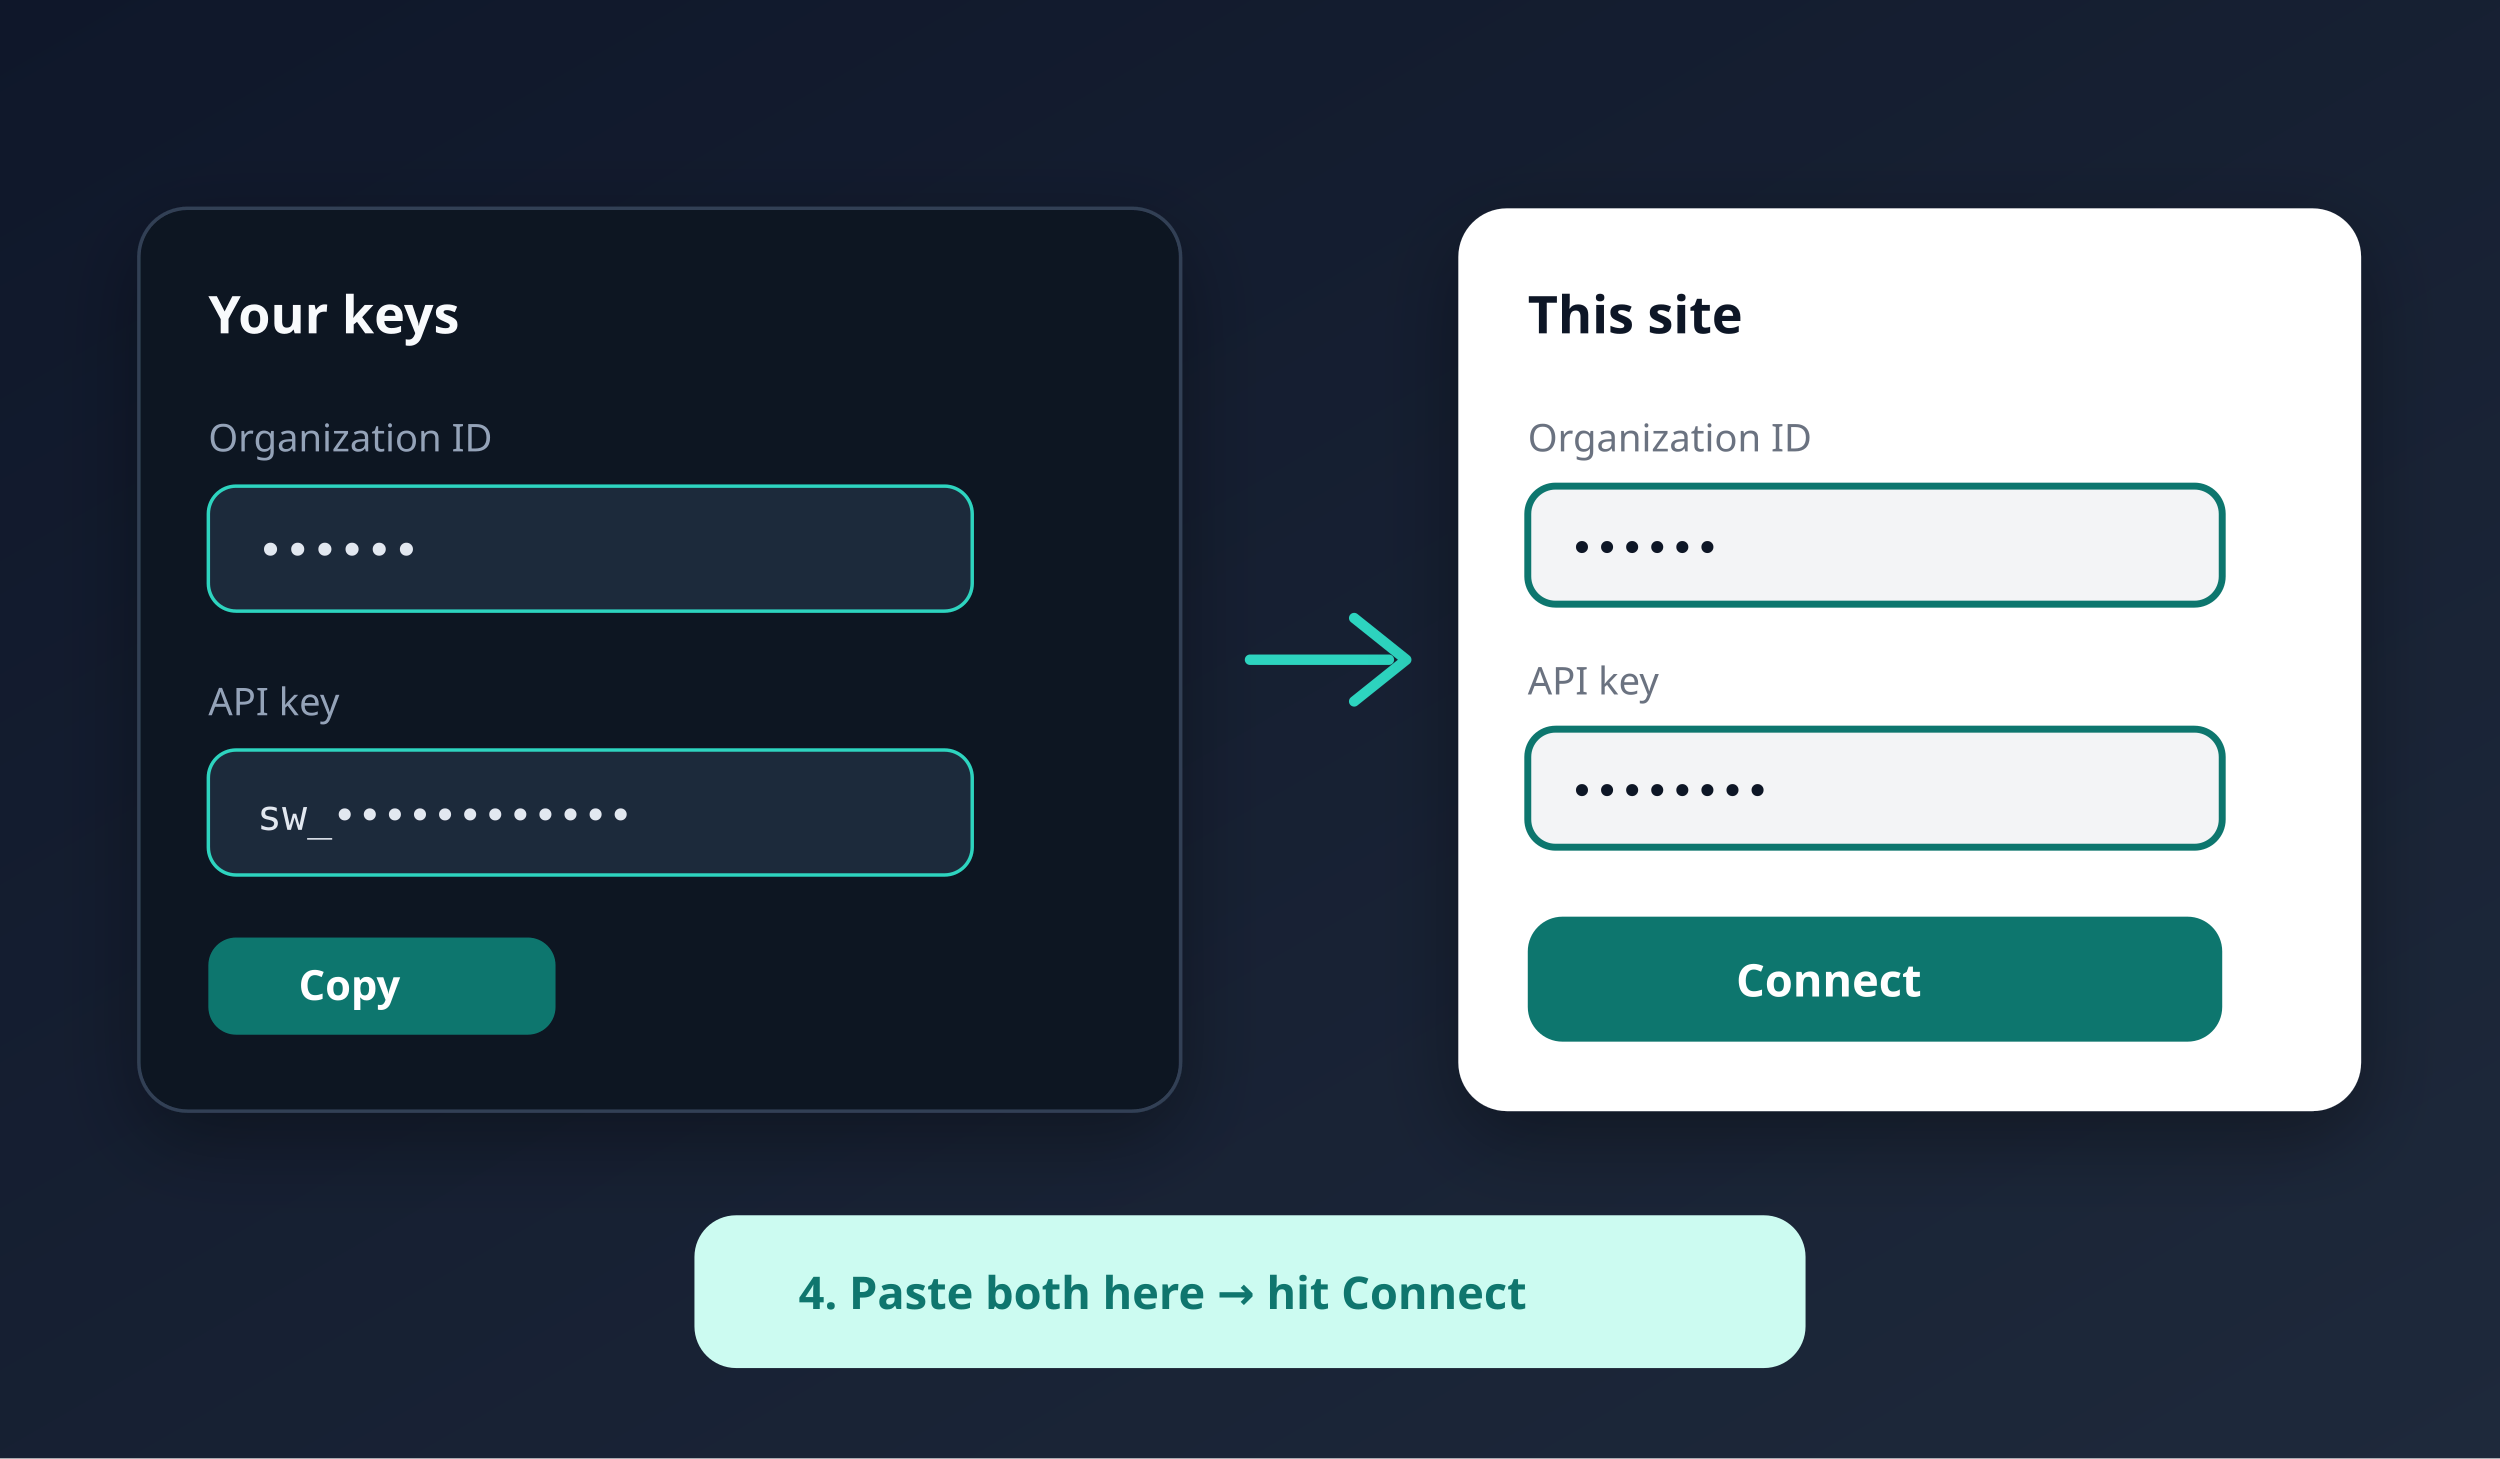
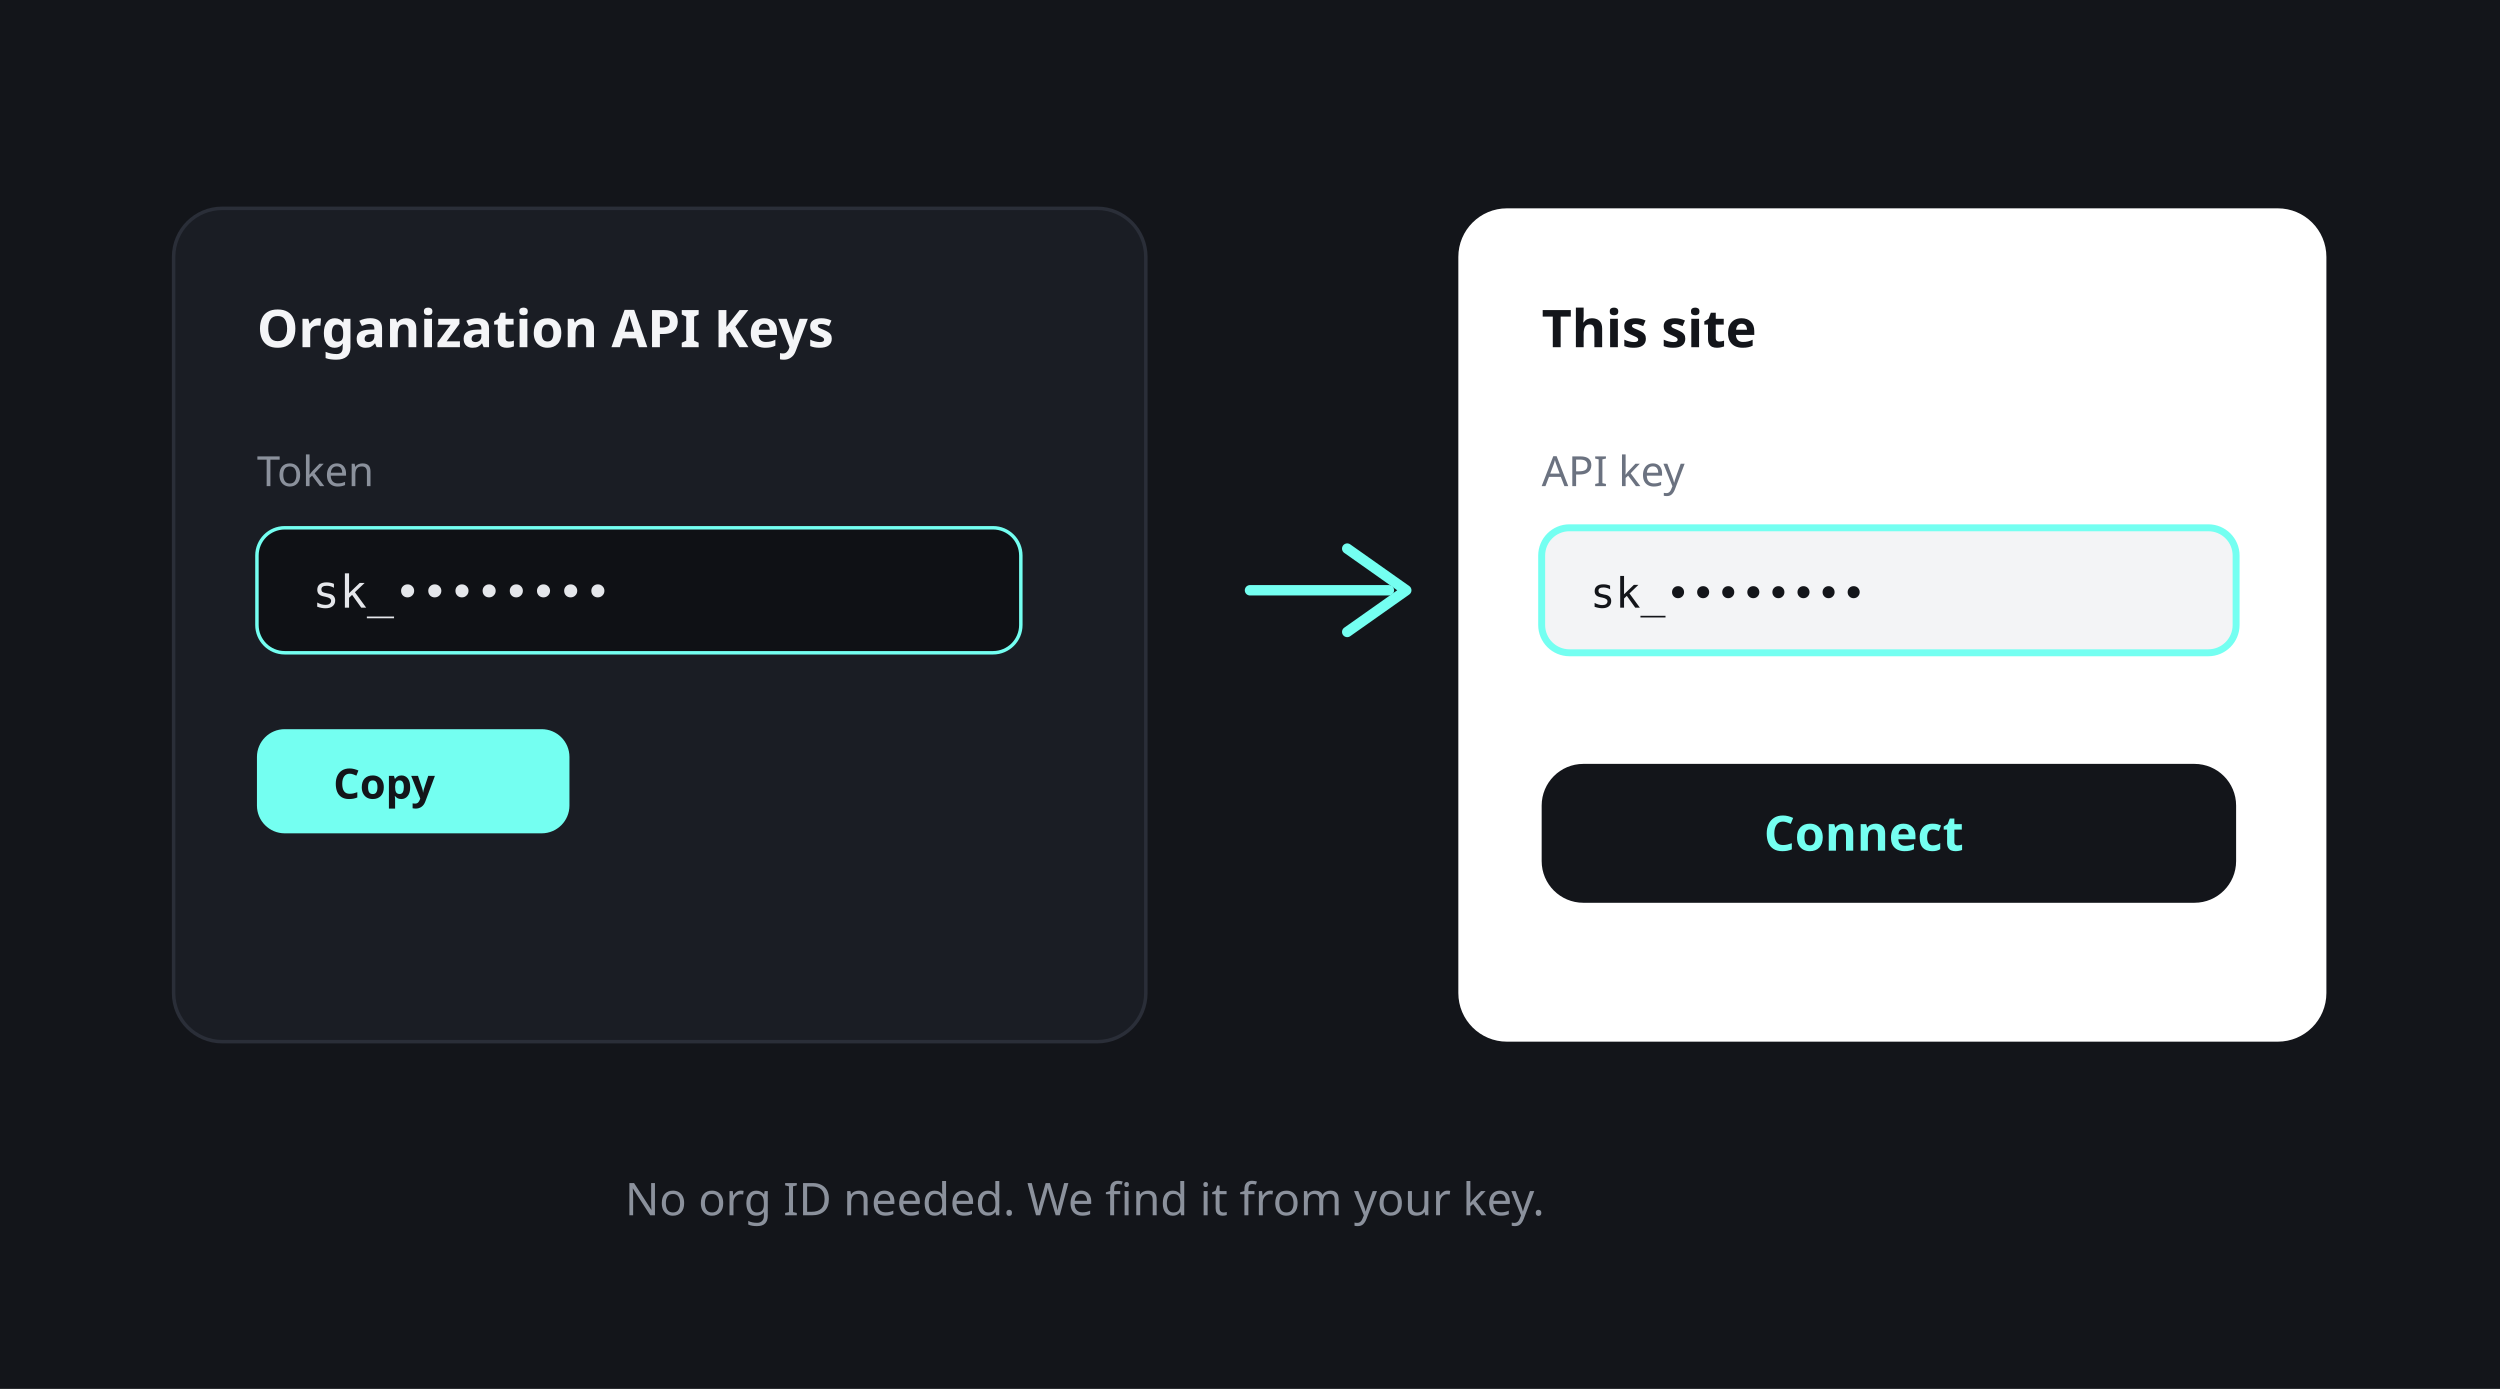
- <svg xmlns="http://www.w3.org/2000/svg" width="720" height="420" viewBox="0 0 720 420" role="img" aria-label="Step 4: Copy Organization ID and API key then paste here">
-   <defs>
-     <linearGradient id="bg4" x1="0" y1="0" x2="1" y2="1">
-       <stop offset="0%" stop-color="#0f172a" />
-       <stop offset="100%" stop-color="#1e293b" />
-     </linearGradient>
-     <filter id="sh4" x="-10%" y="-10%" width="120%" height="130%">
-       <feDropShadow dx="0" dy="8" stdDeviation="12" flood-color="#000" flood-opacity="0.35" />
-     </filter>
-   </defs>
-   <rect width="720" height="420" fill="url(#bg4)" />
-   <g filter="url(#sh4)">
-     <rect x="40" y="60" width="300" height="260" rx="14" fill="#0b1220" stroke="#334155" />
-     <text x="60" y="96" fill="#f8fafc" font-family="ui-sans-serif,system-ui,sans-serif" font-size="15" font-weight="700">Your keys</text>
-     <text x="60" y="130" fill="#94a3b8" font-family="ui-sans-serif,system-ui,sans-serif" font-size="11">Organization ID</text>
-     <rect x="60" y="140" width="220" height="36" rx="8" fill="#1e293b" stroke="#2dd4bf" />
-     <text x="74" y="163" fill="#e2e8f0" font-family="ui-monospace,monospace" font-size="13">••••••</text>
-     <text x="60" y="206" fill="#94a3b8" font-family="ui-sans-serif,system-ui,sans-serif" font-size="11">API key</text>
-     <rect x="60" y="216" width="220" height="36" rx="8" fill="#1e293b" stroke="#2dd4bf" />
-     <text x="74" y="239" fill="#e2e8f0" font-family="ui-monospace,monospace" font-size="12">sw_••••••••••••</text>
-     <rect x="60" y="270" width="100" height="28" rx="8" fill="#0f766e" />
-     <text x="86" y="288" fill="#fff" font-family="ui-sans-serif,system-ui,sans-serif" font-size="12" font-weight="600">Copy</text>
-   </g>
-   <path d="M360 190 L400 190" stroke="#2dd4bf" stroke-width="3" stroke-linecap="round" />
-   <path d="M390 178 L405 190 L390 202" fill="none" stroke="#2dd4bf" stroke-width="3" stroke-linecap="round" stroke-linejoin="round" />
-   <g filter="url(#sh4)">
-     <rect x="420" y="60" width="260" height="260" rx="14" fill="#ffffff" />
-     <text x="440" y="96" fill="#111827" font-family="ui-sans-serif,system-ui,sans-serif" font-size="15" font-weight="700">This site</text>
-     <text x="440" y="130" fill="#6b7280" font-family="ui-sans-serif,system-ui,sans-serif" font-size="11">Organization ID</text>
-     <rect x="440" y="140" width="200" height="34" rx="8" fill="#f3f4f6" stroke="#0f766e" stroke-width="2" />
-     <text x="452" y="162" fill="#111827" font-family="ui-monospace,monospace" font-size="12">••••••</text>
-     <text x="440" y="200" fill="#6b7280" font-family="ui-sans-serif,system-ui,sans-serif" font-size="11">API key</text>
-     <rect x="440" y="210" width="200" height="34" rx="8" fill="#f3f4f6" stroke="#0f766e" stroke-width="2" />
-     <text x="452" y="232" fill="#111827" font-family="ui-monospace,monospace" font-size="12">••••••••</text>
-     <rect x="440" y="264" width="200" height="36" rx="10" fill="#0f766e" />
-     <text x="500" y="287" fill="#fff" font-family="ui-sans-serif,system-ui,sans-serif" font-size="13" font-weight="700">Connect</text>
-   </g>
-   <rect x="200" y="350" width="320" height="44" rx="12" fill="#ccfbf1" />
-   <text x="230" y="377" fill="#0f766e" font-family="ui-sans-serif,system-ui,sans-serif" font-size="13" font-weight="700">4. Paste both here → hit Connect</text>
+ <svg xmlns="http://www.w3.org/2000/svg" width="720" height="400" viewBox="0 0 720 400" role="img" aria-label="Step 4: Copy the sk_ key and paste here">
+   <rect width="720" height="400" fill="#13151A" />
+   <rect x="50" y="60" width="280" height="240" rx="14" fill="#1a1d24" stroke="#2a2e38" />
+   <text x="74" y="100" fill="#f4f5f7" font-family="system-ui,sans-serif" font-size="15" font-weight="600">Organization API Keys</text>
+   <text x="74" y="140" fill="#8b919c" font-family="system-ui,sans-serif" font-size="12">Token</text>
+   <rect x="74" y="152" width="220" height="36" rx="8" fill="#0f1115" stroke="#74FFF1" />
+   <text x="90" y="175" fill="#e5e7eb" font-family="ui-monospace,monospace" font-size="13">sk_••••••••</text>
+   <rect x="74" y="210" width="90" height="30" rx="8" fill="#74FFF1" />
+   <text x="96" y="230" fill="#13151A" font-family="system-ui,sans-serif" font-size="12" font-weight="700">Copy</text>
+   <path d="M360 170 L400 170" stroke="#74FFF1" stroke-width="3" stroke-linecap="round" />
+   <path d="M388 158 L405 170 L388 182" fill="none" stroke="#74FFF1" stroke-width="3" stroke-linecap="round" stroke-linejoin="round" />
+   <rect x="420" y="60" width="250" height="240" rx="14" fill="#ffffff" />
+   <text x="444" y="100" fill="#13151A" font-family="system-ui,sans-serif" font-size="15" font-weight="700">This site</text>
+   <text x="444" y="140" fill="#6b7280" font-family="system-ui,sans-serif" font-size="12">API key</text>
+   <rect x="444" y="152" width="200" height="36" rx="8" fill="#f3f4f6" stroke="#74FFF1" stroke-width="2" />
+   <text x="458" y="175" fill="#13151A" font-family="ui-monospace,monospace" font-size="12">sk_••••••••</text>
+   <rect x="444" y="220" width="200" height="40" rx="12" fill="#13151A" />
+   <text x="508" y="245" fill="#74FFF1" font-family="system-ui,sans-serif" font-size="14" font-weight="700">Connect</text>
+   <text x="180" y="350" fill="#8b919c" font-family="system-ui,sans-serif" font-size="13">No org ID needed. We find it from your key.</text>
</svg>
